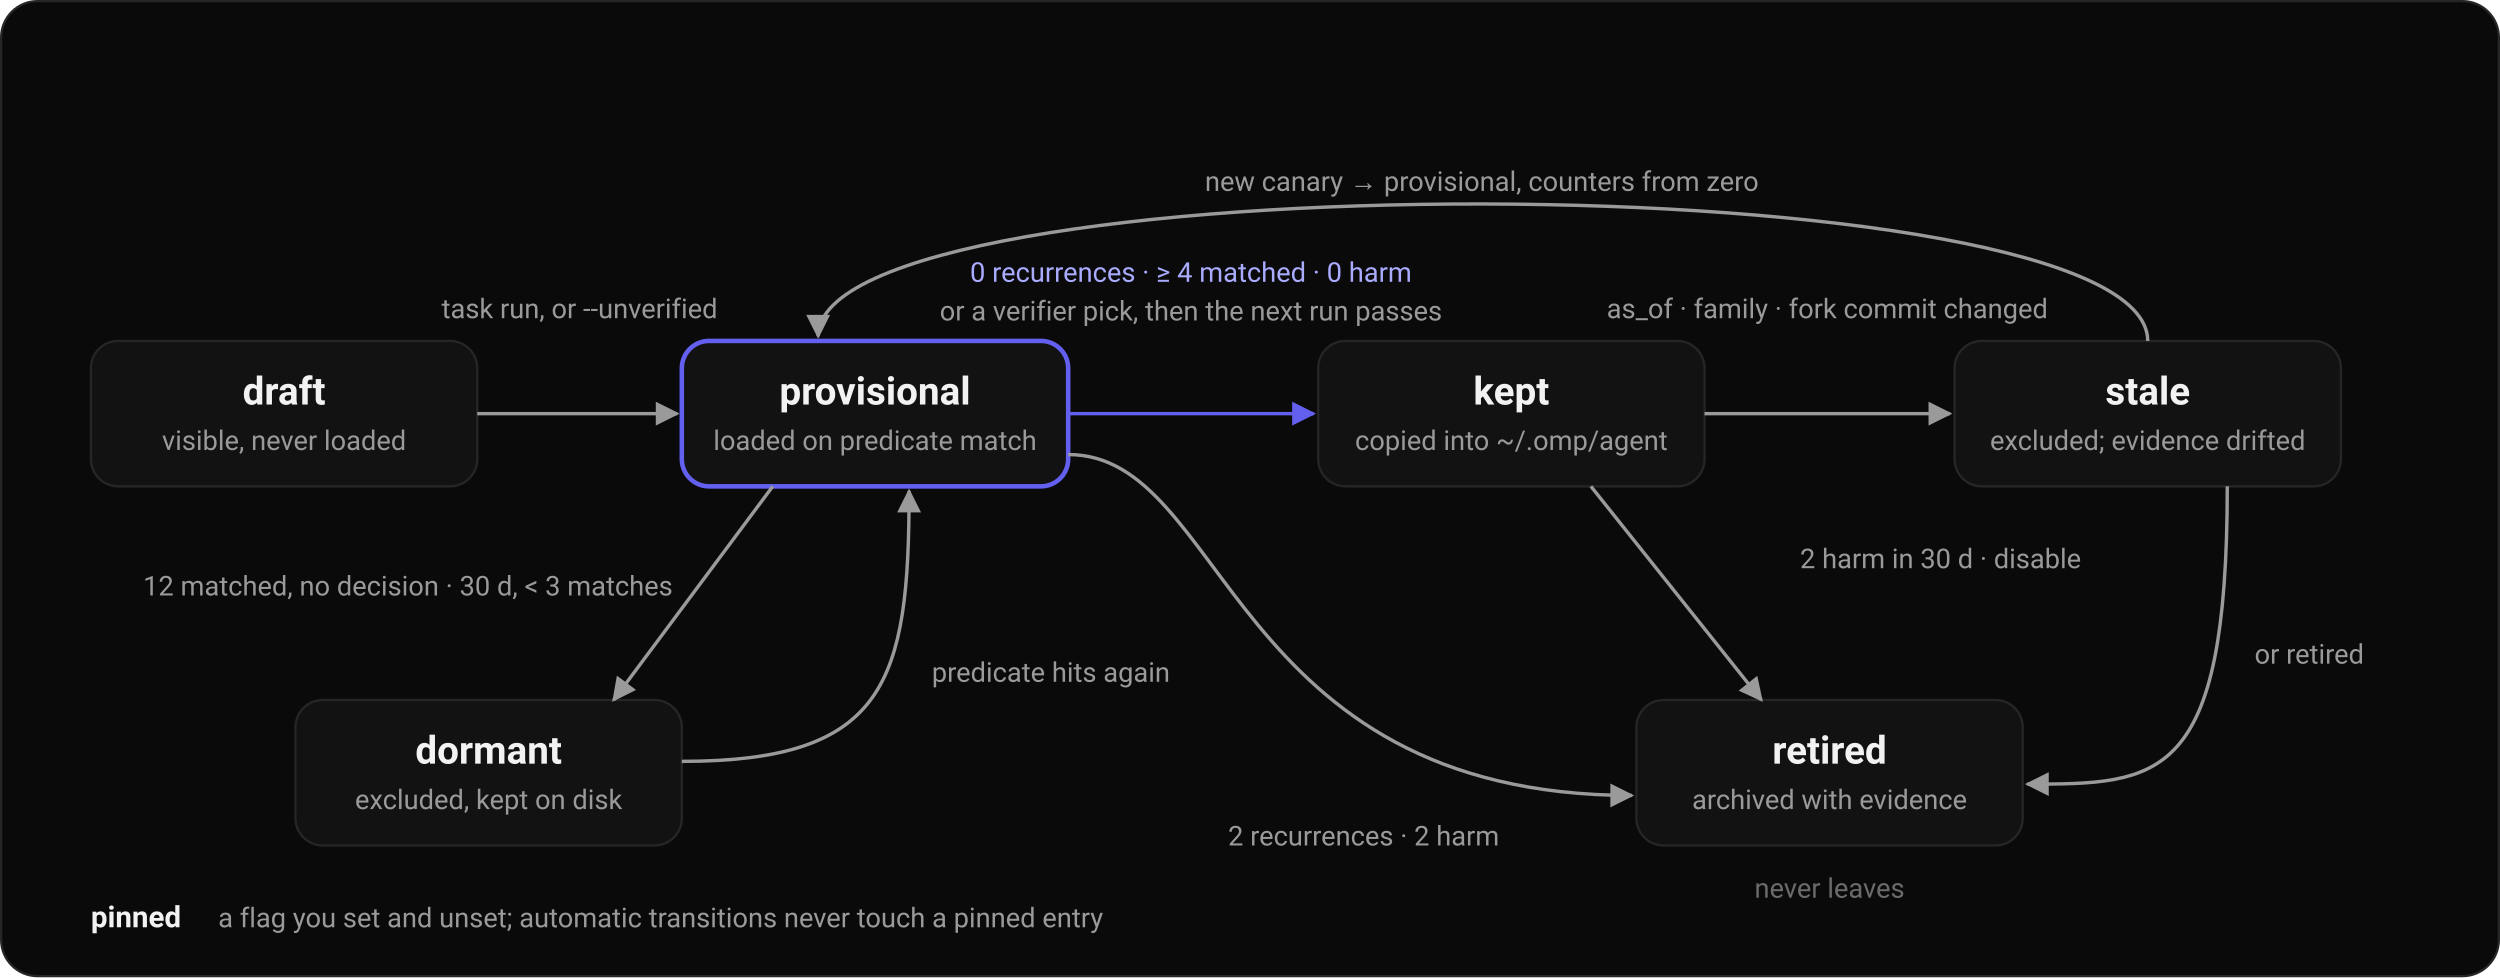
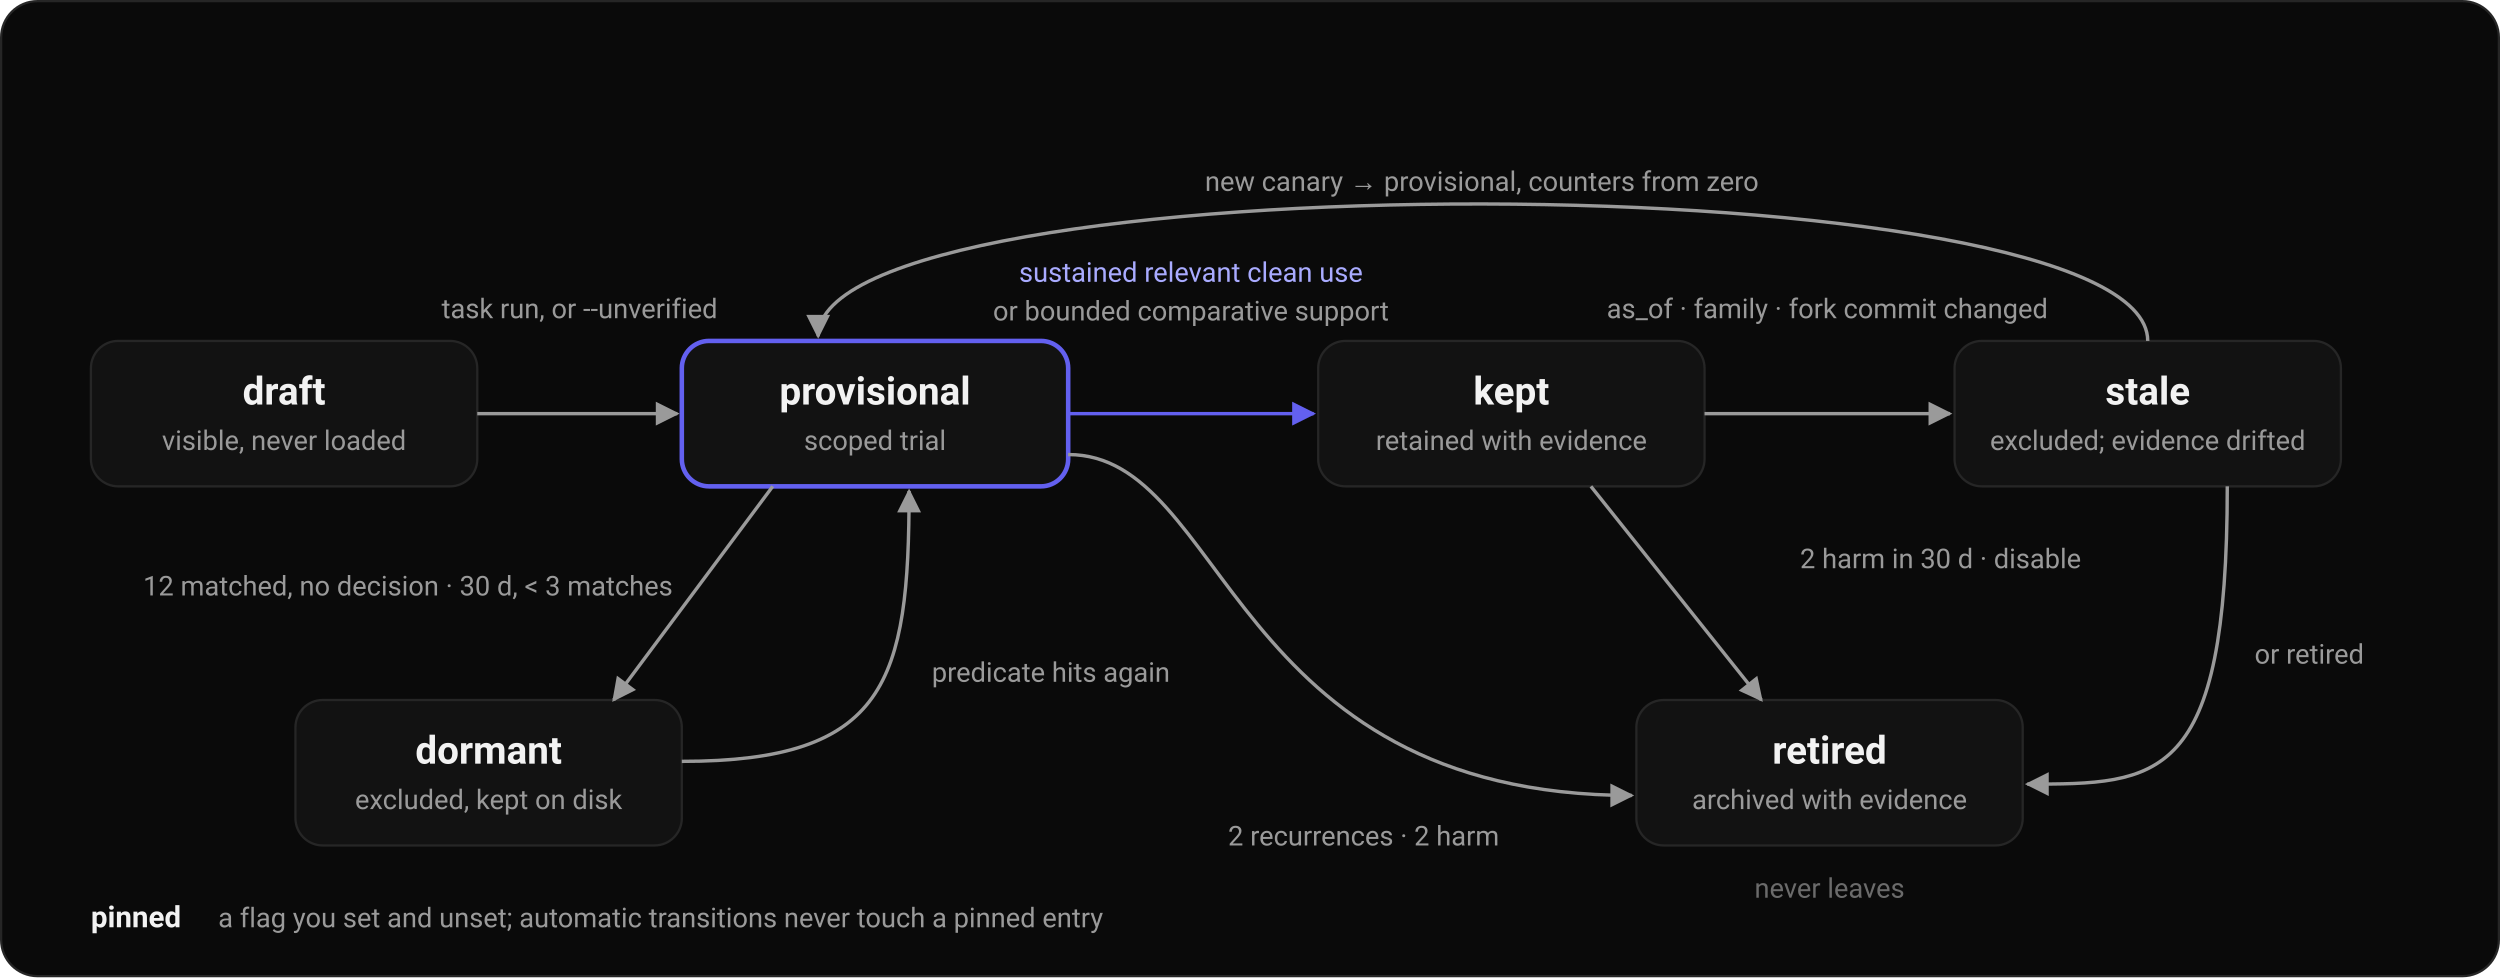
<svg xmlns="http://www.w3.org/2000/svg" viewBox="0 0 1100 430" width="1100" height="430" role="img" aria-labelledby="title desc">
  <defs>
    <marker id="arrow" viewBox="0 0 10 10" refX="9" refY="5" markerWidth="7" markerHeight="7" orient="auto-start-reverse">
      <path d="M0 0L10 5L0 10z" fill="#9a9a9a" />
    </marker>
    <marker id="arrow-accent" viewBox="0 0 10 10" refX="9" refY="5" markerWidth="7" markerHeight="7" orient="auto-start-reverse">
      <path d="M0 0L10 5L0 10z" fill="#6360f0" />
    </marker>
  </defs>
  <g font-family="system-ui, -apple-system, 'Segoe UI', Roboto, 'Helvetica Neue', Arial, sans-serif">
    <rect x="0.5" y="0.5" width="1099" height="429" rx="16" fill="#0a0a0a" stroke="#262626" />
    <rect x="40" y="150" width="170" height="64" rx="12" fill="#121212" stroke="#262626" stroke-width="1" />
    <text x="125" y="178" font-size="17" font-weight="600" text-anchor="middle" fill="#f2f2f2">draft</text>
    <text x="125" y="198" font-size="12" text-anchor="middle" fill="#9a9a9a">visible, never loaded</text>
    <rect x="300" y="150" width="170" height="64" rx="12" fill="#121212" stroke="#6360f0" stroke-width="2" />
    <text x="385" y="178" font-size="17" font-weight="600" text-anchor="middle" fill="#f2f2f2">provisional</text>
-     <text x="385" y="198" font-size="12" text-anchor="middle" fill="#9a9a9a">loaded on predicate match</text>
+     <text x="385" y="198" font-size="12" text-anchor="middle" fill="#9a9a9a">scoped trial</text>
    <rect x="580" y="150" width="170" height="64" rx="12" fill="#121212" stroke="#262626" stroke-width="1" />
    <text x="665" y="178" font-size="17" font-weight="600" text-anchor="middle" fill="#f2f2f2">kept</text>
-     <text x="665" y="198" font-size="12" text-anchor="middle" fill="#9a9a9a">copied into ~/.omp/agent</text>
+     <text x="665" y="198" font-size="12" text-anchor="middle" fill="#9a9a9a">retained with evidence</text>
    <rect x="860" y="150" width="170" height="64" rx="12" fill="#121212" stroke="#262626" stroke-width="1" />
    <text x="945" y="178" font-size="17" font-weight="600" text-anchor="middle" fill="#f2f2f2">stale</text>
    <text x="945" y="198" font-size="12" text-anchor="middle" fill="#9a9a9a">excluded; evidence drifted</text>
    <rect x="130" y="308" width="170" height="64" rx="12" fill="#121212" stroke="#262626" stroke-width="1" />
    <text x="215" y="336" font-size="17" font-weight="600" text-anchor="middle" fill="#f2f2f2">dormant</text>
    <text x="215" y="356" font-size="12" text-anchor="middle" fill="#9a9a9a">excluded, kept on disk</text>
    <rect x="720" y="308" width="170" height="64" rx="12" fill="#121212" stroke="#262626" stroke-width="1" />
    <text x="805" y="336" font-size="17" font-weight="600" text-anchor="middle" fill="#f2f2f2">retired</text>
    <text x="805" y="356" font-size="12" text-anchor="middle" fill="#9a9a9a">archived with evidence</text>
    <path d="M210 182 L298 182" fill="none" stroke="#9a9a9a" stroke-width="1.5" marker-end="url(#arrow)" />
    <text x="255" y="140" font-size="12" text-anchor="middle" fill="#9a9a9a">task run, or --unverified</text>
    <path d="M470 182 L578 182" fill="none" stroke="#6360f0" stroke-width="1.5" marker-end="url(#arrow-accent)" />
-     <text x="524" y="124" font-size="12" text-anchor="middle" fill="#a9abff">0 recurrences · ≥ 4 matched · 0 harm</text>
-     <text x="524" y="141" font-size="12" text-anchor="middle" fill="#9a9a9a">or a verifier pick, then the next run passes</text>
+     <text x="524" y="124" font-size="12" text-anchor="middle" fill="#a9abff">sustained relevant clean use</text>
+     <text x="524" y="141" font-size="12" text-anchor="middle" fill="#9a9a9a">or bounded comparative support</text>
    <path d="M750 182 L858 182" fill="none" stroke="#9a9a9a" stroke-width="1.5" marker-end="url(#arrow)" />
    <text x="804" y="140" font-size="12" text-anchor="middle" fill="#9a9a9a">as_of · family · fork commit changed</text>
    <path d="M945 150 C945 70 360 70 360 148" fill="none" stroke="#9a9a9a" stroke-width="1.5" marker-end="url(#arrow)" />
    <text x="652" y="84" font-size="12" text-anchor="middle" fill="#9a9a9a">new canary → provisional, counters from zero</text>
    <path d="M340 214 L270 308" fill="none" stroke="#9a9a9a" stroke-width="1.5" marker-end="url(#arrow)" />
    <text x="296" y="262" font-size="12" text-anchor="end" fill="#9a9a9a">12 matched, no decision · 30 d, &lt; 3 matches</text>
    <path d="M300 335 C390 335 400 300 400 216" fill="none" stroke="#9a9a9a" stroke-width="1.5" marker-end="url(#arrow)" />
    <text x="410" y="300" font-size="12" text-anchor="start" fill="#9a9a9a">predicate hits again</text>
    <path d="M470 200 C540 200 540 350 718 350" fill="none" stroke="#9a9a9a" stroke-width="1.5" marker-end="url(#arrow)" />
    <text x="600" y="372" font-size="12" text-anchor="middle" fill="#9a9a9a">2 recurrences · 2 harm</text>
    <path d="M700 214 L775 308" fill="none" stroke="#9a9a9a" stroke-width="1.5" marker-end="url(#arrow)" />
    <text x="792" y="250" font-size="12" text-anchor="start" fill="#9a9a9a">2 harm in 30 d · disable</text>
    <path d="M980 214 C980 345 950 345 892 345" fill="none" stroke="#9a9a9a" stroke-width="1.5" marker-end="url(#arrow)" />
    <text x="992" y="292" font-size="12" text-anchor="start" fill="#9a9a9a">or retired</text>
    <text x="805" y="395" font-size="12" text-anchor="middle" fill="#6b6b6b">never leaves</text>
    <text x="40" y="408" font-size="13" font-weight="600" fill="#f2f2f2">pinned</text>
    <text x="96" y="408" font-size="12" text-anchor="start" fill="#9a9a9a">a flag you set and unset; automatic transitions never touch a pinned entry</text>
  </g>
</svg>
